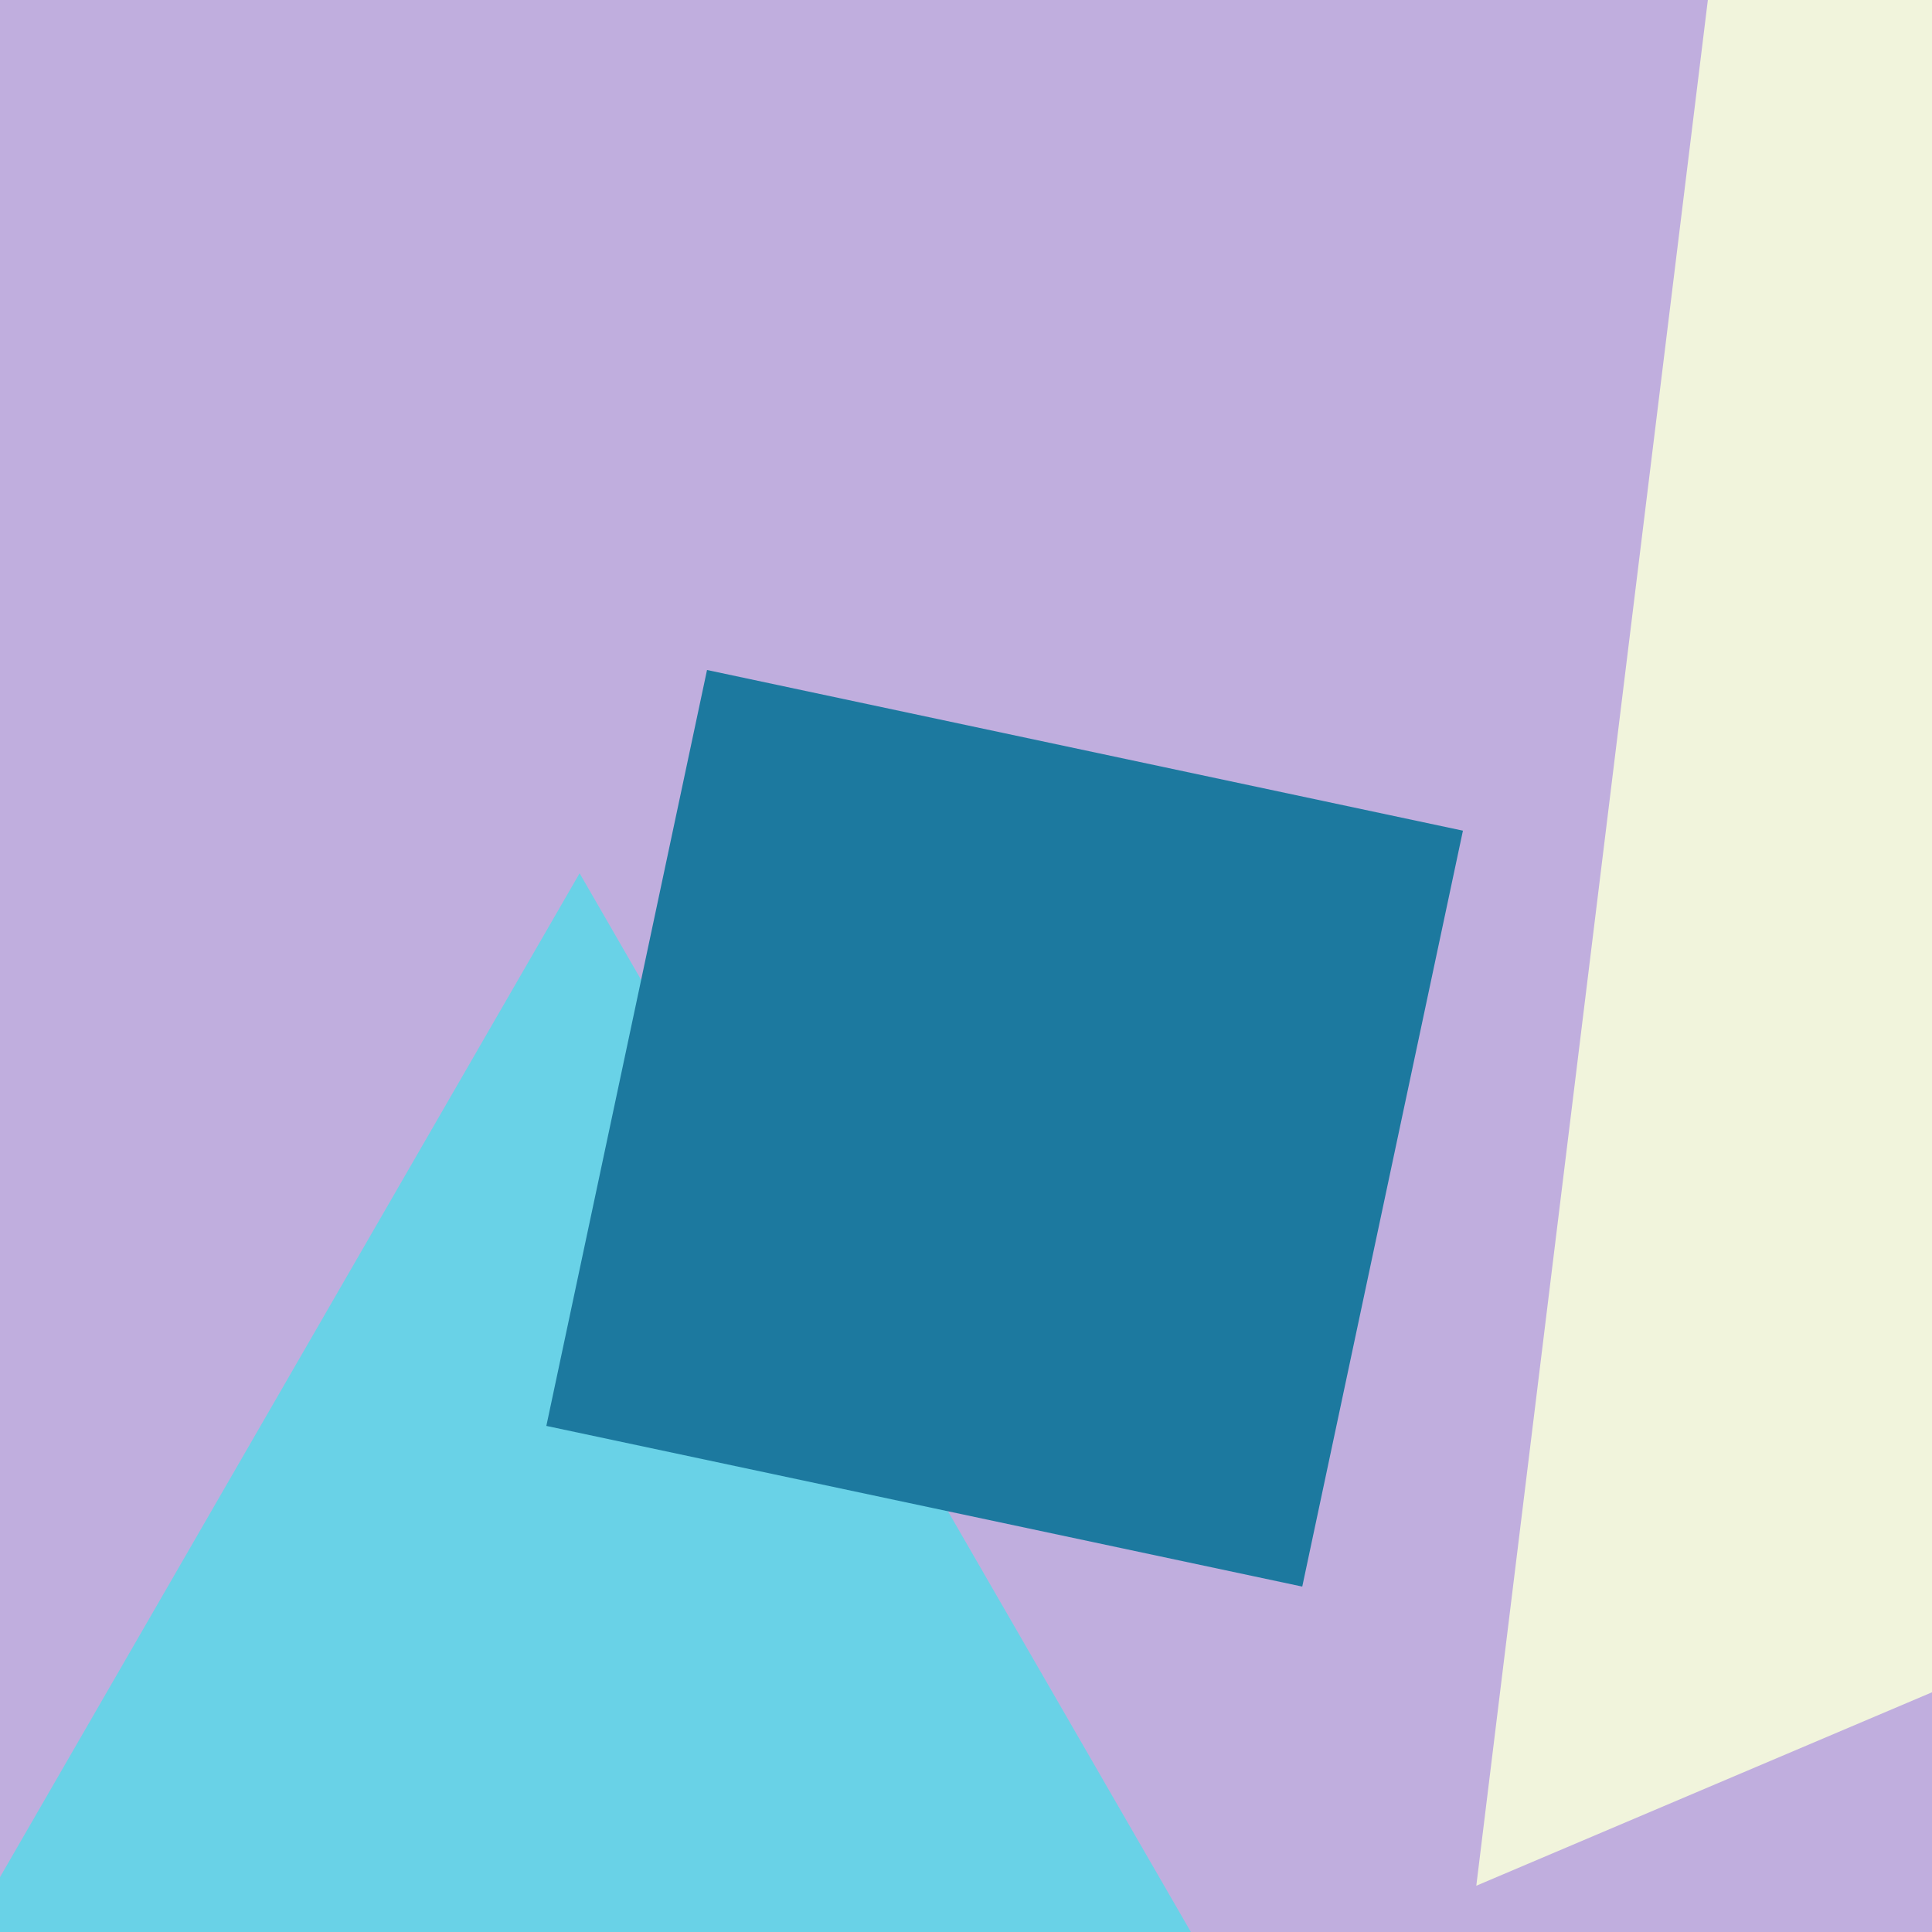
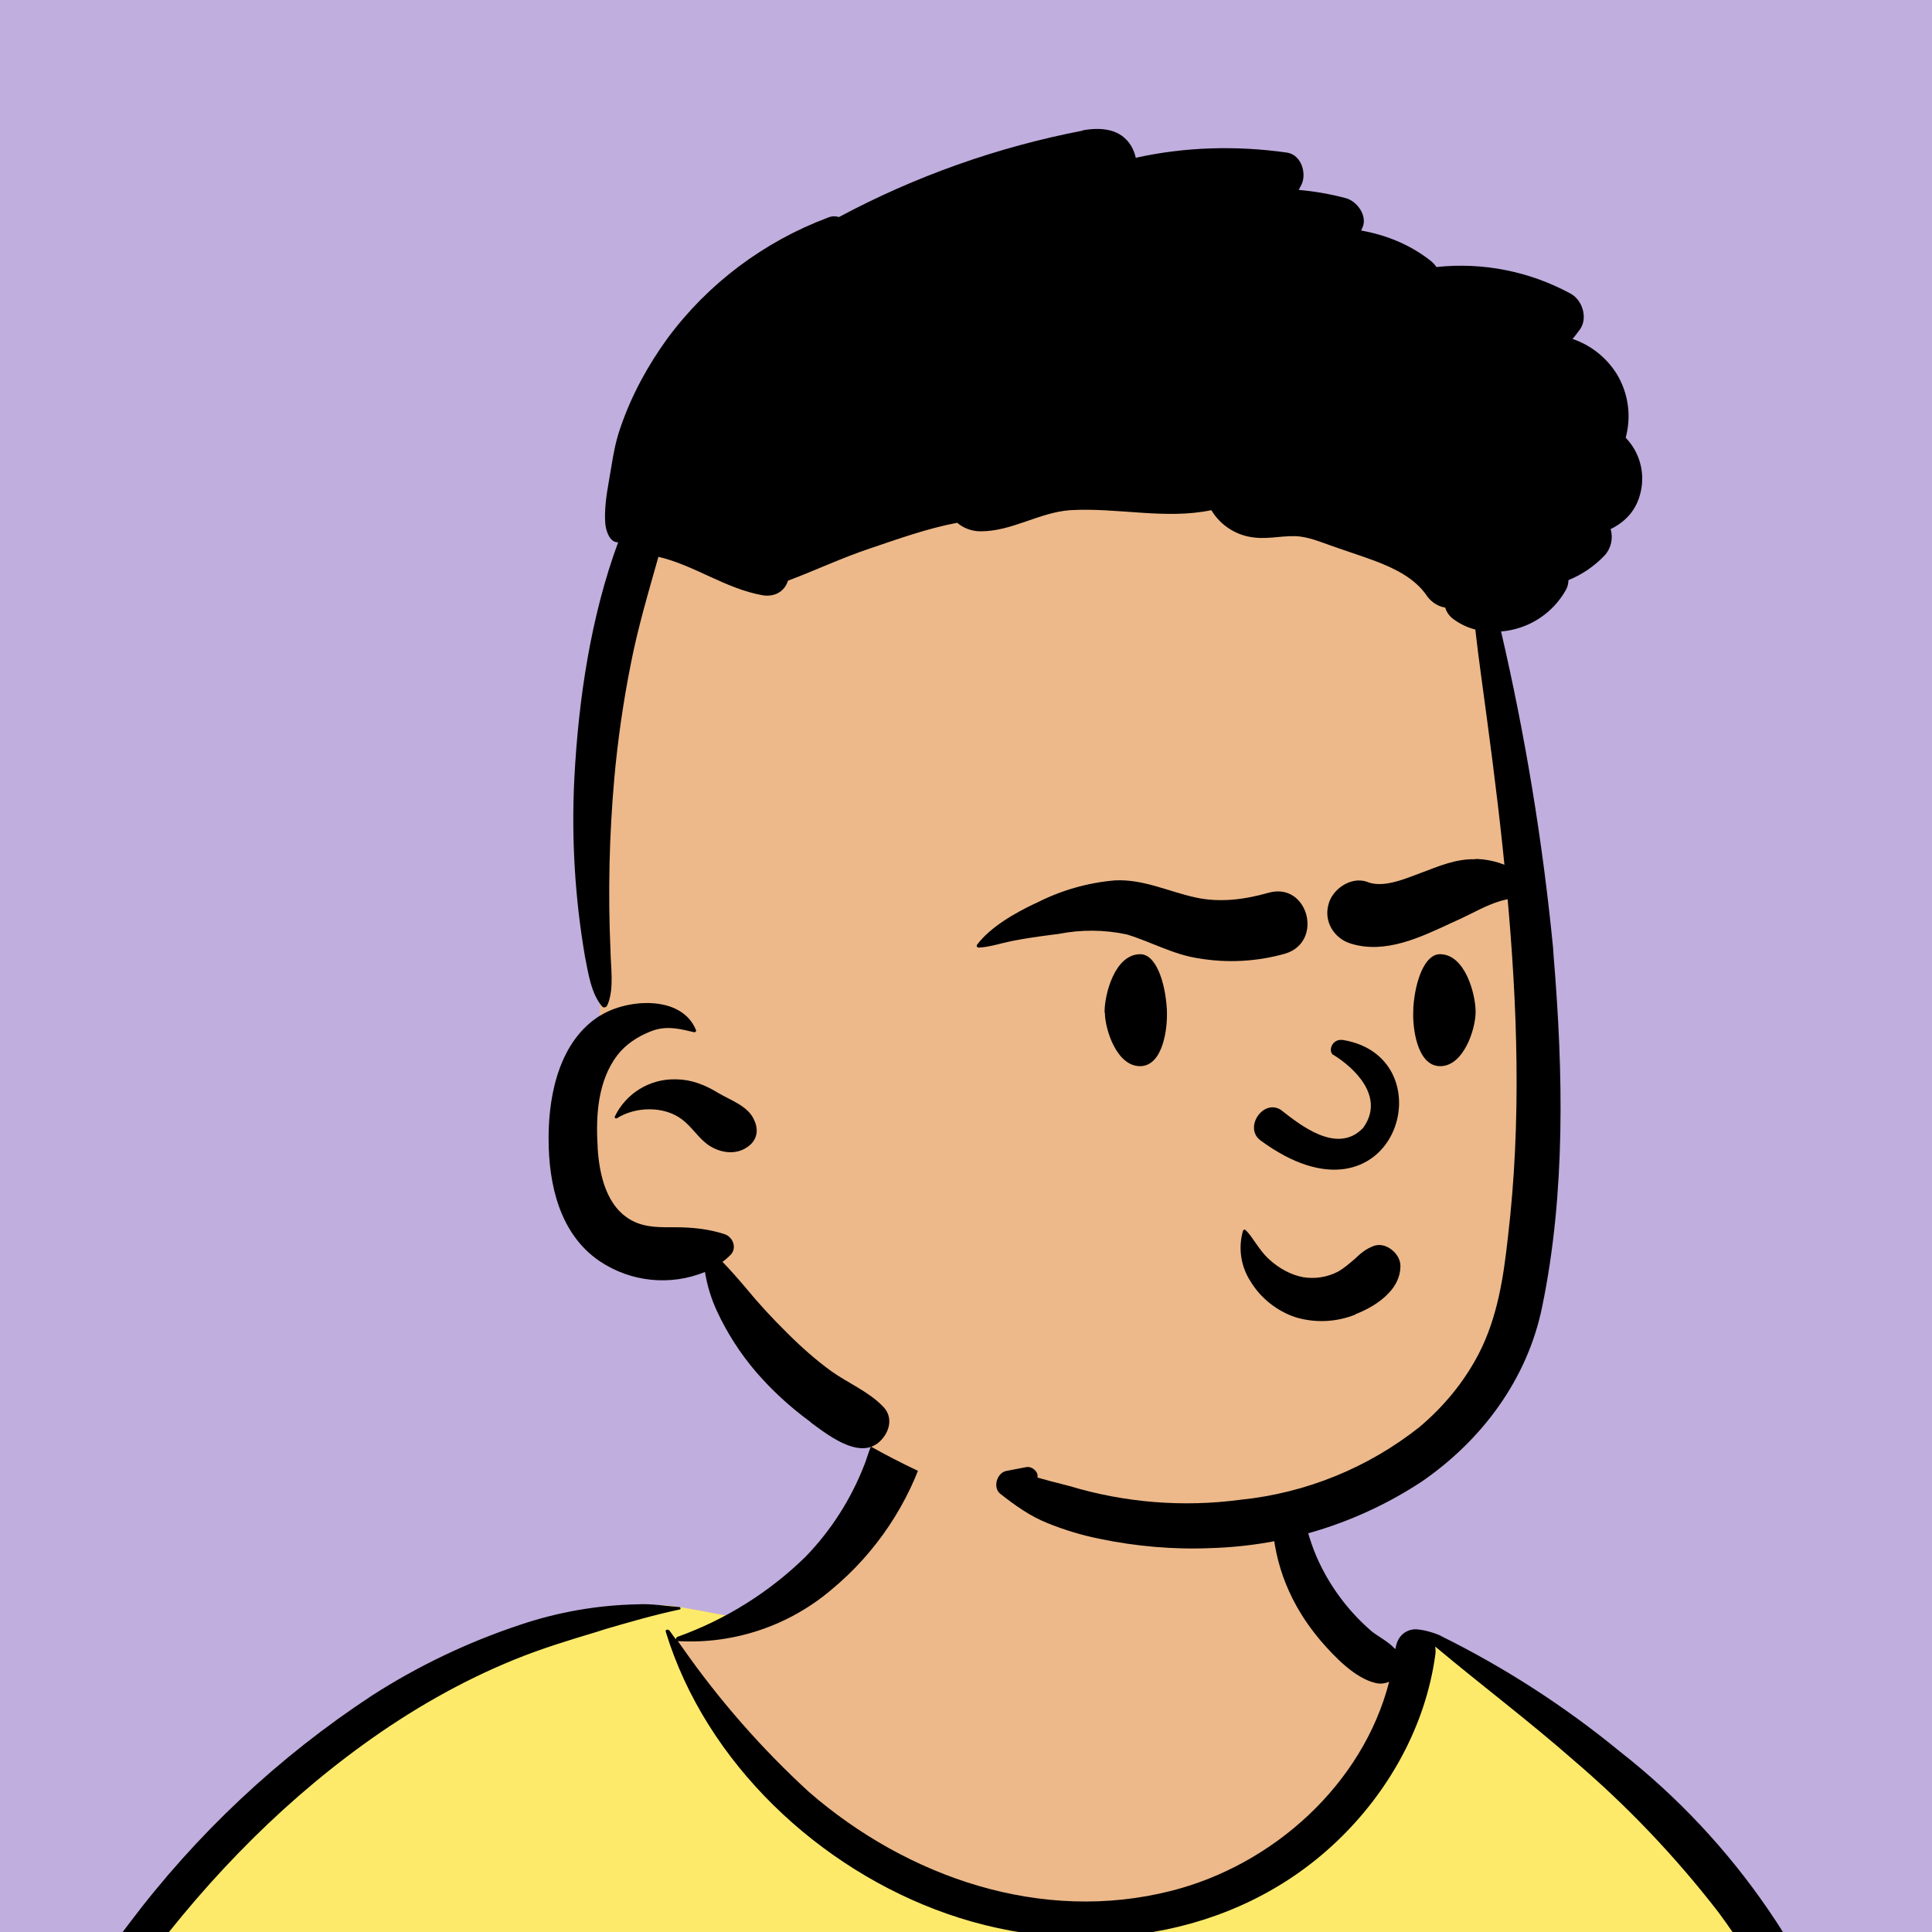
- <svg xmlns="http://www.w3.org/2000/svg" viewBox="0 0 100 100" fill="none" shape-rendering="auto" width="96" height="96">
+ <svg xmlns="http://www.w3.org/2000/svg" viewBox="0 0 704 704" fill="none" shape-rendering="auto" width="96" height="96">
  <mask id="viewboxMask">
-     <rect width="100" height="100" rx="0" ry="0" x="0" y="0" fill="#fff" />
+     <rect width="704" height="704" rx="0" ry="0" x="0" y="0" fill="#fff" />
  </mask>
  <g mask="url(#viewboxMask)">
-     <rect fill="#c0aede" width="100" height="100" x="0" y="0" />
-     <g transform="matrix(1.2 0 0 1.2 -10 -10)">
-       <g transform="translate(51, -20) rotate(-23 50 50)">
-         <path d="m50 7 50 86.6H0L50 7Z" fill="#f1f4dc" />
+     <rect fill="#c0aede" width="704" height="704" x="0" y="0" />
+     <g fill-rule="evenodd" clip-rule="evenodd">
+       <path d="M705.3 1074a2351.1 2351.1 0 0 1-15.6-101c-1-7.7-2.5-16.4 2.7-22 7.3-8 14-14.8 14.8-26.2.8-10.7-2.8-22.4-5-32.8a809.4 809.4 0 0 0-17.3-64.7c-6.6-21.7-13.9-43.2-21.3-64.6-6.9-20-13.5-40.3-22.5-59.5-17-36.5-46-63.5-81.6-81.6-9-4.5-27-20.5-36.3-24-8.5-3.4-8.5 6.3-16.9 2.6-6.7-2.9-13-6.7-16.7-13.2-4-7-14.3-16.9-15.9-25-3.3-17.4.3-32.2-12-45.3a90 90 0 0 0-41.1-23.8c-33.7-9.3-78.5-2.8-98.8 28.5-9.7 14.9-13 33-26.2 45.1-11.4 10.7-8.8 18-23.6 23.4-.9.3-23.6-4.5-24.4-4.2-16.2-3.5-31.7 6.2-46.5 11.8a325.4 325.4 0 0 0-63 32.3 399.2 399.2 0 0 0-102.3 98.5 482.5 482.5 0 0 0-76.4 161c-1.7 6.4-3.5 13-1.5 19.4 1.7 5.3 5.4 9.2 9.8 12.4 6 4.3 18 7 17.7 15.7-.1 6.6-2.4 13.5-3.5 20-1.3 7.7-2.3 15.5-3.4 23.2-4.8 35.4-8.6 71-10.3 106.6a920 920 0 0 0-.5 106c.1 2.3.8 4.5 2 6.2-1 .4-1.2 2.4.1 2.7l2.7.5a12 12 0 0 0 7 2.4l5.5.2c19.3 4 38.6 7.9 58.1 10.8 23.8 3.5 47.6 6.3 71.5 8.7 49.2 4.8 98 3.2 147.1.6a1877 1877 0 0 1 147.4-2c49.2 1.4 98.4 3.5 147.6 4.4 55 1 110-.5 164.8-5 7.5-.5 12.2-6.5 10.7-14-8.9-44.7-19-89.1-27-134Z" fill="#edb98a" />
+       <path d="m201 597.5 1.2-.4c14.5-5.7 29.6-14.8 45.4-11.4.5-.2 10.8 1.9 17.9 3.2l-6.7 7L247 598c40.7 67.1 88.8 100.7 144.3 100.7 55.5 0 97.7-33.6 126.4-100.7l4-1c.4 0 1 .2 1.5.4 9.3 3.6 27.4 19.6 36.3 24.1 35.6 18 64.5 45 81.6 81.6 8.7 18.6 15.2 38 21.8 57.5l.7 2c7.4 21.4 14.7 43 21.3 64.6 6.3 20.4 12 41 16.6 61.8l.7 2.9c2.2 10.4 5.8 22 5 32.8a29 29 0 0 1-3 10.7l-80.4 29 38.4 261.3c-35.1 1.5-70.3 2-105.5 1.3-49.2-.9-98.4-3-147.6-4.3-47.7-1.2-95.3-.7-143 1.7l-12 .6a946.3 946.3 0 0 1-139.5-1l-3.1-.3v-38.3l16.3-212.9-83-15.6-81.3-39.5a21.7 21.7 0 0 1-5.6-8.8c-1.9-6-.5-12 1-18l.5-1.3a492.8 492.8 0 0 1 76.4-161A399.3 399.3 0 0 1 138 629.7c19.8-13 40.9-23.9 63-32.3Z" fill="#fdea6b" />
+       <path d="M232.2 584.6c5.1-.3 10.3.6 15.4 1 .4.1.6.8 0 .9-9 1.9-18 4.5-26.9 7.1l-3.8 1.2c-10 3-19.8 6-29.6 10-19.4 7.9-37.8 18.5-54.8 30.8C67.2 682.8 20 754.3-9.9 828.3a526 526 0 0 0-24.3 77c-.4 1.6-2 5.4-1 7 .7 1.3 3.6 2.1 5 2.9l4.5 2.3 25.2 12.9 2.3 1.1c38 18.6 78.4 34.4 121 35.5l.4-3.7a342 342 0 0 1 9.9-60c.3-1 1.6-.6 1.7.3 3 23.1 2 46.4 1 69.7-1.8 41-4.3 82.2-6.5 123.3-1.2 20.6-2.6 41-3.9 61.7-1.3 20.5-1.7 41.6-4.7 62-.6 4.6-6 7-10 6.6-4.4-.5-7.9-4.5-8-9 0-11.9 1.5-24 2.4-35.8l2.5-33.8c3.1-41.1 6.8-82.2 10.2-123.3a4771 4771 0 0 1 3.8-43.7C76.4 979.8 34.2 963-6.1 943.5c-.6 13.2-2 26.5-3.4 39.6-3.8 36.8-7.1 73.6-9.6 110.5a2254.2 2254.2 0 0 0-4.2 92.7l-.2 7c0 4.4-.5 8.5-4.3 11.7-3.7 3.3-8.9 3.5-12.6 0-5-4.6-4.2-10.9-4-17.1a1675.6 1675.6 0 0 1 1.8-47.2 1321 1321 0 0 1 10.5-109.5l2-14c3.5-26 7.5-52.7 15.5-77.9-3.1-1.5-6.2-3-9.3-4.7-5.5-2.7-11.2-5.4-16.6-8.4-4.2-2.5-7.9-5.8-9-10.8-1.4-5.5.6-11.5 2-16.9v-.4a502 502 0 0 1 26.6-80 523.2 523.2 0 0 1 67.8-117 353.8 353.8 0 0 1 88.7-83.3 239 239 0 0 1 53.8-25.7 142.6 142.6 0 0 1 42.8-7.5Zm90.1-66c6-6.5 18.1.2 15.2 8.8a108.2 108.2 0 0 1-34.7 52A79.4 79.4 0 0 1 247 598l1.7 2.4a321.1 321.1 0 0 0 46.1 52.6c36 31.2 84.8 48 132 36 37.1-9.4 69.8-38.8 79.4-76.2-1.3.6-3 .9-4.8.5-7.7-1.7-15.3-9.8-20.3-15.6-5.3-6.3-9.5-13-12.6-20.7-5.6-14-7.4-32.1.3-45.7 1-1.7 3-.7 3.3 1l.3 2.5c1.5 12.7 3.3 25 9.3 36.6a76 76 0 0 0 18.2 23.1c2.6 2 5.8 3.6 8.1 6l.5.4c.6-5 4.1-7.3 7.6-7.2 3.3.2 7.3 1.6 8.8 2.3l.1.1a341 341 0 0 1 65.1 42 259 259 0 0 1 88.4 129c7.5 25.3 11.8 51.4 16.3 77.4l2.8 16c4.2 23.9 8.9 48.4 18.4 70.7 2.5 5.7.6 11.1-5.5 13.4A1493 1493 0 0 1 688 953c3.7 16 6 32.5 8.7 48.5 6 34.1 13.2 68 19.4 102 3.2 17.5 6.1 35 9.3 52.3l4.7 25.2 2.4 13.6.1.7c.5 2.4 1 4.9.4 7.3-.8 2.7-2.9 4.6-4.8 6.6-1.6 1.6-3.8 1.6-5.7.7l-.7-.3c-3.4-1.6-6-3.2-7.3-7-.7-2.5-1-5.2-1.5-7.7a3535.6 3535.6 0 0 1-7.8-43.6l-1.6-9.1c-5.2-31.4-10.2-62.9-12.8-94.5-1-14-2.3-28.1-3.5-42.2l-.9-10.5c-1.1-13.3-2.5-27-2.7-40.5l-4.5 1.6L657 964c-5.5 2-12.5 6-18.4 5.2-2.9-.3-5-1.2-6.8-2.9 2 28.8 4.8 57.4 8.5 86a1965.7 1965.7 0 0 0 22 135c.6 3.2 1.4 6.4 1.9 9.6.5 3.7-.5 5.9-2.5 9-1.7 2.4-5 3.7-7.8 2-3.6-2.3-5.5-4.3-6.5-8.4-1-3.7-1.6-7.6-2.3-11.4a1654.2 1654.2 0 0 1-11.4-65.2c-7.8-52-12.7-104.4-15.2-156.8a1388 1388 0 0 1-1.4-77.8c0-13.3.5-26.6 1.4-39.9 1-13.4 3-26.5 4.8-39.8 0-.5.7-.5.7 0 .8 14.9 2.1 29.8 2.8 44.7.6 14.3.9 28.5 1.4 42.8.6 18.7 1.5 37.5 2.7 56.2a9.6 9.6 0 0 1 8.5-3.1c4.7-1 9.7-3.4 14.1-5l16.8-5.5 26.4-8.7a679 679 0 0 1-18-80.8l-2-12.3c-4-24.2-8.5-48.5-15.8-72a229.8 229.8 0 0 0-34.8-68.2 370.2 370.2 0 0 0-52.7-55.3C557 627 539.7 614 523 600c.1.9.2 2 0 3-3.5 25.9-17 50-35.8 67.9-37.7 36-93.6 43.4-142 26.5-46.7-16.3-88-55-102.6-102.8-.3-.8.8-1 1.3-.5l2.4 3.3c0-.4.2-.9.7-1a129 129 0 0 0 46.6-29.2 100.2 100.2 0 0 0 21.3-33.3l.4-1c1.7-5 3.2-10.2 7-14.2Z" fill="#000" />
+     </g>
+     <g transform="matrix(.99789 0 0 1 156 62)">
+       <g fill-rule="evenodd" clip-rule="evenodd">
+         <path d="M388.4 151.8c-7-25.5-6-28.2-16.6-52.6-35-70.7-268.7-47-292.6 23.6C66.2 161 69.3 215 66 248.3L63 301a10181.4 10181.4 0 0 1-3.3 53.8c-4.3 36.5 14 40.2 45.4 39 8.4 20.2 21.8 36.9 38.5 50.5-4 11 10.5 16.6 18.4 21 42.7 23.8 95.2 38.4 142.5 25 14-4 71.4-17.6 89-59.9 8.7-20.8 26.3-128.2 3-225l-8-53.7Z" fill="#edb98a" />
+         <path d="M239-14.5c6.6-1.2 14-.7 17.8 5.8.8 1.4 1.3 2.8 1.6 4.2 18-4 36.8-4.5 55.2-1.9 5.5.8 7.5 8.2 5 12.3l-.7 1.3c5.8.5 11.5 1.5 17.2 3 4.1 1.1 8 6.4 6.1 10.7l-.5 1.1c9 1.6 17.6 5 25.1 10.8a11 11 0 0 1 2.4 2.5 84 84 0 0 1 49 9.7c4.3 2.3 6.3 8.8 3.5 12.9-1 1.3-1.8 2.5-2.8 3.6A30.7 30.7 0 0 1 434 74.2a29.6 29.6 0 0 1 3.3 23.3 21.4 21.4 0 0 1 5.5 19.7c-1.5 6.8-5.7 11-11 13.6 1 3.3.2 7-2.2 9.6-3.8 4-8.3 7-13.2 9 0 1.2-.3 2.5-1 3.7a29.9 29.9 0 0 1-23.6 15 893.2 893.2 0 0 1 19 115.4l.2 3c3.5 42.1 4.4 86.2-4.2 127.7-5.4 26.4-22 48.6-44 63.7a148.2 148.2 0 0 1-76.7 24.2c-13.8.6-27.6-.6-41-3.4-6.5-1.3-12.7-3.2-18.7-5.6-6.6-2.6-12-6.5-17.5-10.8-2.8-2.3-1.2-7.6 2.2-8.3l7.3-1.4c2.2-.4 4.6 1.8 4.1 3.8l4.7 1.3 4.7 1.2 2.3.6a148.8 148.8 0 0 0 62.4 5A126 126 0 0 0 362 458c8.9-7.5 16.3-16.4 21.7-26.8 6.8-13.2 9-27.8 10.6-42.4 5-42.1 3.5-84.3-.4-126.5-1.9-21-4.5-41.8-7.3-62.7-1.4-10.7-3-21.4-4.2-32.2a23 23 0 0 1-8-3.8 8 8 0 0 1-3-4.2c-2.5-.4-4.8-1.8-6.5-4l-.2-.3c-4.4-6.5-12-10.1-19.2-12.8-4.3-1.6-8.7-3-13-4.5-4.6-1.5-9.4-3.7-14.1-4.3-5.4-.6-10.9 1-16.4.4a20.8 20.8 0 0 1-16-10c-16.7 3.5-34.2-1-51.5 0-11.4.8-21.4 7.8-32.9 7.7-3.1 0-6.2-1.2-8.4-3.1-10.8 2-21.9 6-32 9.4-10.2 3.4-19.9 8-29.8 11.7-1.3 4.2-5.2 6-9.3 5.3-13.5-2.4-25-11-38-14-3.7 13.1-7.6 26.1-10.2 39.6a394.7 394.7 0 0 0-5.9 41 471.6 471.6 0 0 0-1.4 63c.1 6 1.3 13.5-.9 19.2l-.2.4c-.2.9-1.4 1.4-2 .6-4-4.7-5-12.1-6.2-18a295.4 295.4 0 0 1-3.9-65.1c1.5-28.7 6-59 16-86-3.1.2-4.5-4.3-4.7-6.8-.4-5 .4-10.4 1.3-15.4l.9-5.3c.8-5 1.7-9.7 3.4-14.5 4-11.6 9.9-22.4 17.1-32.3 14.8-20 35.3-35.3 58.6-44 1.4-.6 2.8-.6 4-.2a315.6 315.6 0 0 1 89-31.5ZM63 308c9.6-6 29.5-7.6 34.8 5.3.3.5-.4 1-.8.8l-1.3-.3c-5-1.2-9.5-2-14.6.1-4.6 1.8-9 4.7-12 8.6-7.1 9.3-7.9 21.9-7.2 33.1v.6c.6 9.8 3.2 21.8 12.8 26.7 4.9 2.5 10.2 2.3 15.5 2.3 6 0 12.2.6 18 2.5 3.2 1 4.8 5.3 2 7.8-.8.8-1.7 1.6-2.7 2.3 3 3.1 5.8 6.3 8.6 9.6 4.7 5.7 9.7 11.1 15 16.3 5 5 10.4 9.8 16.2 14 6.1 4.3 13.4 7.3 18.7 12.7 3.5 3.4 2.9 8.2 0 11.7-7 8.7-19-.4-25.9-5.5l-.8-.7a118 118 0 0 1-19.4-17.8 96.8 96.8 0 0 1-14.5-22.5 54.5 54.5 0 0 1-4.3-14.1 41.2 41.2 0 0 1-38.4-3.9C48 387.7 44 369.5 44 353v-1c.1-16 4.3-35 18.9-44Zm27.4 23.3h.4c5.4.1 10.2 2 14.7 4.7l.5.3c4.4 2.6 10.8 4.7 13 9.7 1.5 3 1.4 6.3-1 8.8-4.5 4.4-11.1 3.7-16 .2-3.5-2.6-5.8-6.5-9.3-9.1-6.6-5-17-4.7-23.8-.4-.5.2-.9-.3-.7-.7a24 24 0 0 1 22.2-13.5Z" fill="#000" />
      </g>
    </g>
-     <g transform="matrix(.8 0 0 .8 10 10)">
-       <g transform="translate(-25, 37) rotate(0 50 50)">
-         <path d="m50 7 50 86.6H0L50 7Z" fill="#69d2e7" />
-       </g>
+     <g transform="translate(315 248)">
+       <path fill-rule="evenodd" clip-rule="evenodd" d="M178.9 231a33 33 0 0 1-21.8 1c-6.7-2.2-12.8-7-16.5-13.2a22.4 22.4 0 0 1-2.7-18.2c0-.3.4-.5.7-.6 1.6 1.4 2.5 2.9 3.5 4.3 1.7 2.4 3.3 4.8 5.6 6.8 3.3 3 7.7 5.5 12.2 6.3 4.3.7 8.7 0 12.6-2 2.3-1.3 4.2-3 6.1-4.6 2-1.9 4-3.7 7-4.8 2.2-.8 4.6-.1 6.4 1.3 2 1.5 3.4 3.8 3.3 6.3-.1 3.8-1.8 7-4.2 9.5-3.3 3.6-7.9 6.1-12.2 7.8Zm-8-94.6c7.5 4.6 19 15.3 10.8 26.6-9.5 10-23.3-1.4-30-6.6-6.4-4-13.4 6.3-7.6 11 49 36.3 69-29.8 30.5-36.4-4.2-.8-5.8 4-3.8 5.4ZM91.3 72.8c10.3-.5 19.3 4 29.2 6.2 9 2 18 .8 26.8-1.7 14.3-4 20.2 17.9 6 22.2a71.8 71.8 0 0 1-31.6 1.7c-9.3-1.4-17.2-6-26.1-8.7a61.6 61.6 0 0 0-24.8-.2l-3.1.4c-4.7.6-9.4 1.3-14 2.2-4 .8-8 2.2-12.1 2.4-.5 0-.9-.6-.6-1 4.8-6.5 14-11.7 21.2-15.1l.5-.2a77 77 0 0 1 28.6-8.2Zm-3.8 48.1v-.2c0-6.4 3.7-21 13-21 5.7 0 9.1 10 9.7 20.2v.4c.3 6.4-1.4 20.2-9.8 20.2S87.7 127.4 87.6 121Zm135.2 0v-.2c0-6.4-3.8-21-13-21-5.5 0-9 9.5-9.7 19.4v.8c-.4 6.1 1.2 20.6 9.8 20.6 8.4 0 12.8-13.1 12.9-19.6Zm-.2-55.9h.7c10.7.4 21.8 6.7 24.6 17.4.2.6-.5 1-1 .6-8.7-8.3-20.6-.4-29.4 3.7l-3.3 1.5c-11.4 5.3-24.3 11.6-37 7.6-6-1.9-9.8-8-8-14.3 1.4-5.5 8.1-10.2 14-8.2l.2.1c4.7 1.8 10.5 0 15.4-1.8l4-1.5c6.4-2.4 12.8-5.2 19.8-5Z" fill="#000" />
    </g>
-     <g transform="matrix(.4 0 0 .4 30 30)">
-       <g transform="translate(5, 21) rotate(-168 50 50)">
-         <path d="M0 0h100v100H0V0Z" fill="#1c799f" />
-       </g>
-     </g>
+     <g transform="translate(279 400)" />
+     <g transform="translate(179 343)" />
+     <g transform="translate(203 303)" />
  </g>
</svg>
